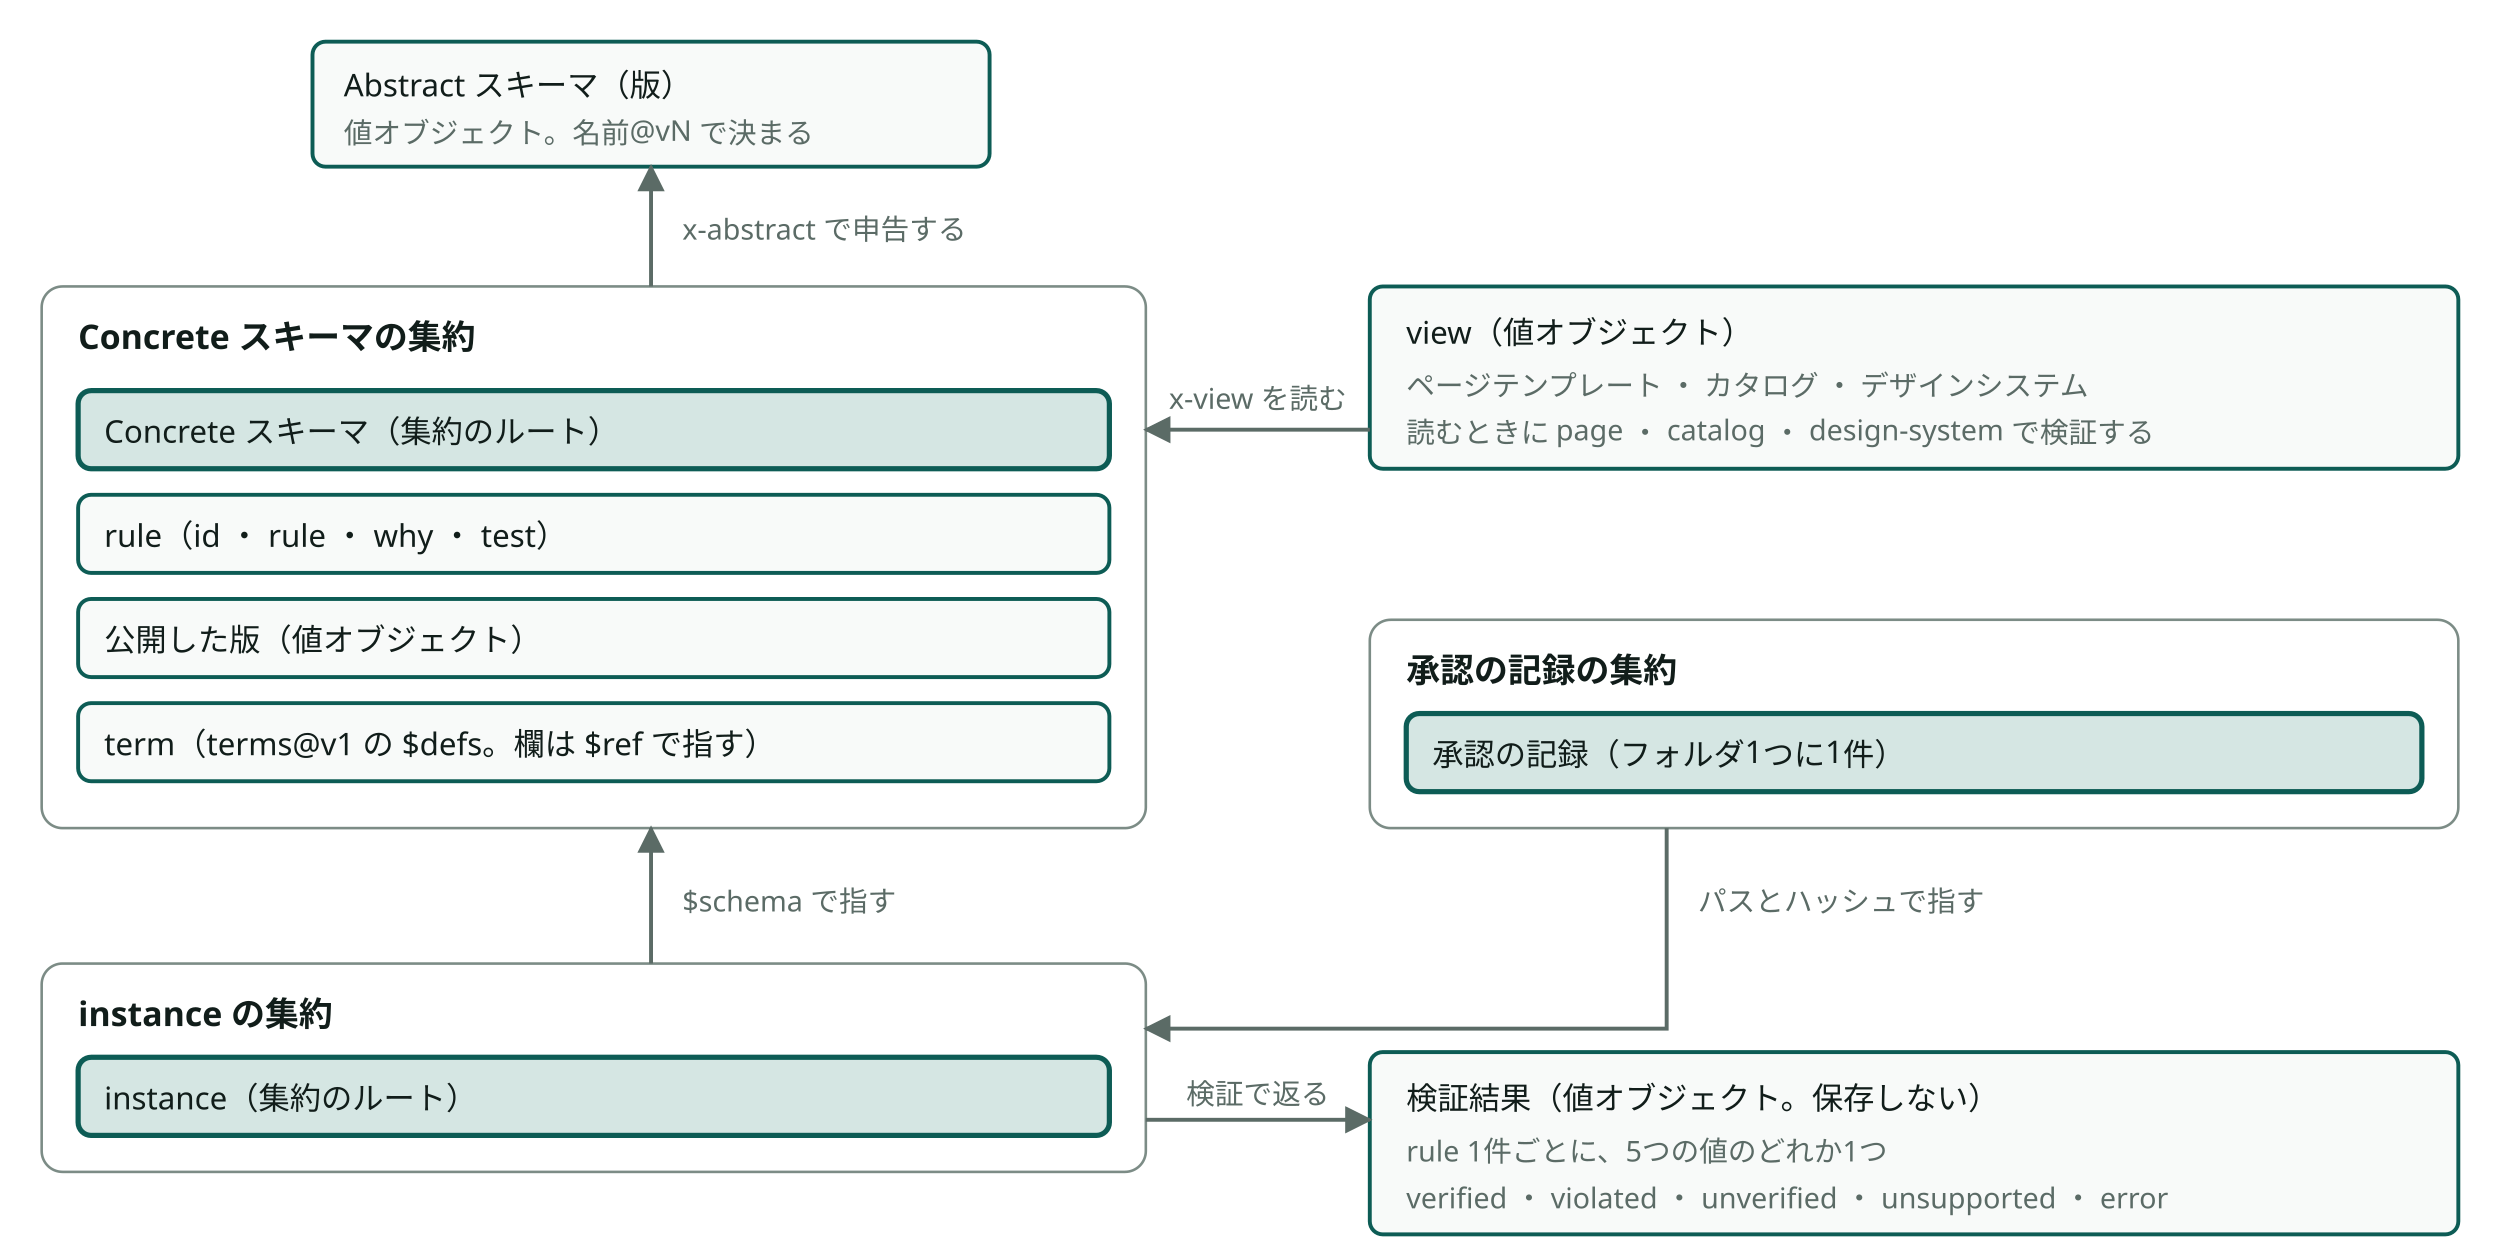
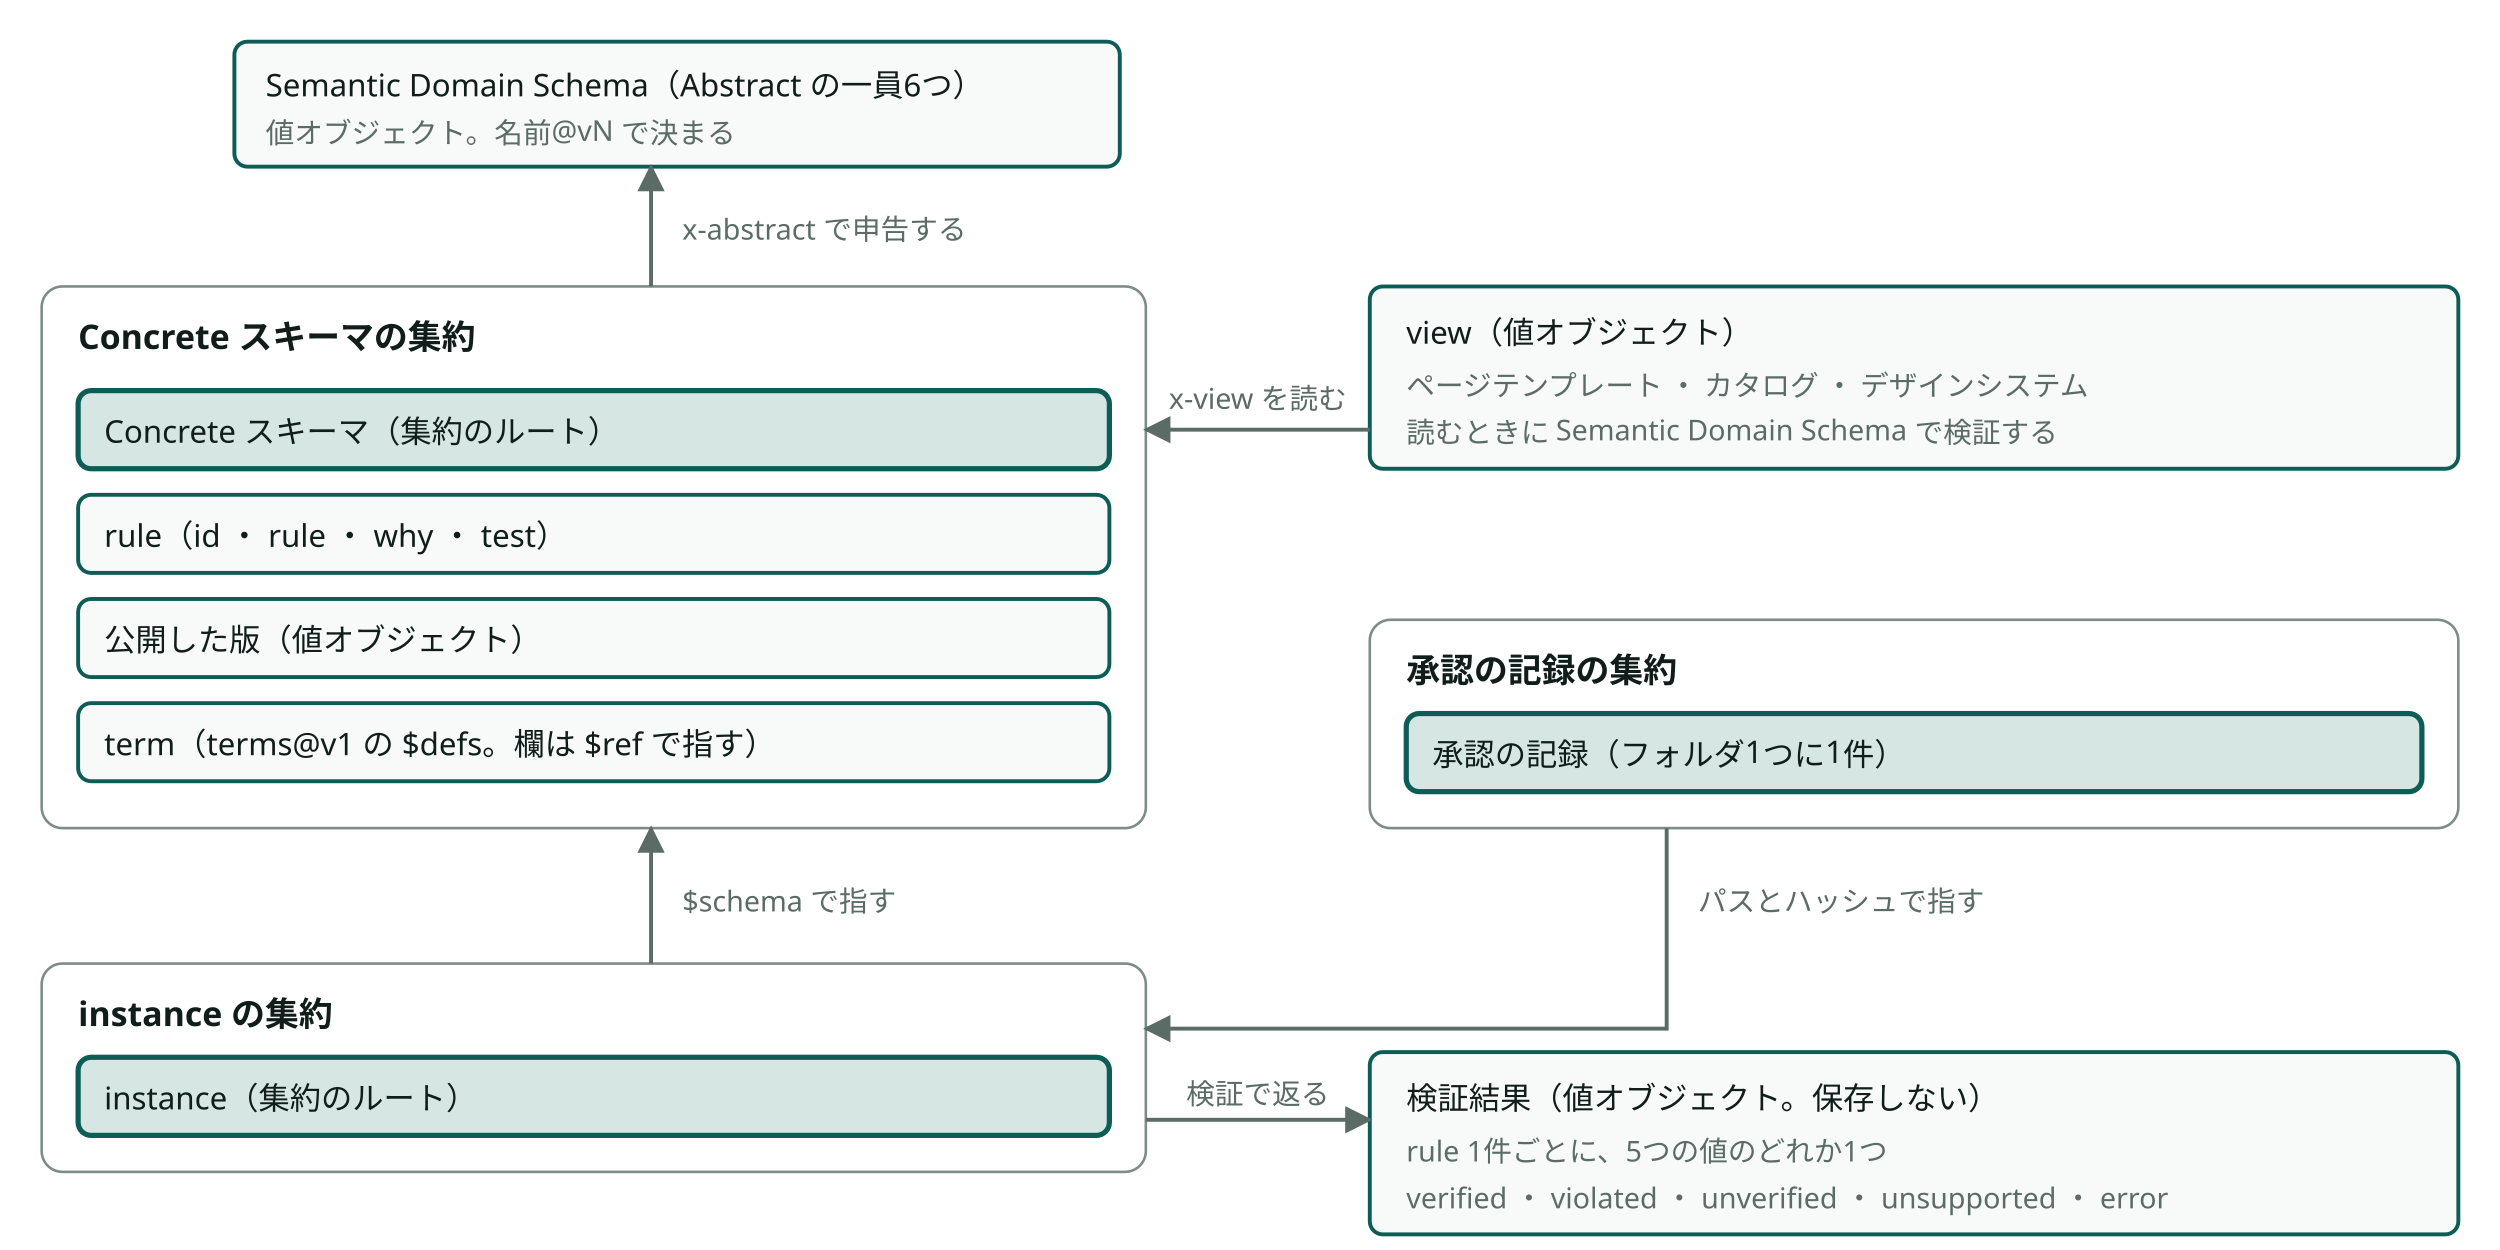
<svg viewBox="0 0 960 480" style="min-width:860px" role="img" aria-label="Semantic Schema Core の9つの概念と3つの集約" class="dsvg">
-   <style data-dsvg="dark">.dsvg .box{fill:var(--dsvg-box-fill,#F8FAF9);stroke:var(--dsvg-accent,#0D5C55)}.dsvg .label{fill:var(--dsvg-ink,#111D1A);font-size:12px}.dsvg .note{fill:var(--dsvg-ink-soft,#5B6B66);font-size:11px}.dsvg .area{stroke:var(--dsvg-line,#7C8C86)}.dsvg .title{fill:var(--dsvg-ink,#111D1A);font-size:13px;font-weight:700}.dsvg .box.focus{fill:var(--dsvg-accent-bg,#D5E6E3);stroke:var(--dsvg-accent,#0D5C55)}.dsvg .flow{stroke:var(--dsvg-ink-soft,#5B6B66)}.dsvg #dsvg-2e3568e8-arrow-5B6B66 path{fill:var(--dsvg-ink-soft,#5B6B66)}@media (prefers-color-scheme:dark){:root:not([data-theme="light"]) .dsvg,.dsvg:root:not([data-theme="light"]){--dsvg-box-fill:#16211E;--dsvg-accent:#6CC9B8;--dsvg-ink:#E6EEEB;--dsvg-ink-soft:#9DADA8;--dsvg-line:#62756F;--dsvg-accent-bg:#173330}}:root[data-theme="dark"] .dsvg{--dsvg-box-fill:#16211E;--dsvg-accent:#6CC9B8;--dsvg-ink:#E6EEEB;--dsvg-ink-soft:#9DADA8;--dsvg-line:#62756F;--dsvg-accent-bg:#173330}</style>
+   <style data-dsvg="dark">.dsvg .box{fill:var(--dsvg-box-fill,#F8FAF9);stroke:var(--dsvg-accent,#0D5C55)}.dsvg .label{fill:var(--dsvg-ink,#111D1A);font-size:12px}.dsvg .note{fill:var(--dsvg-ink-soft,#5B6B66);font-size:11px}.dsvg .area{stroke:var(--dsvg-line,#7C8C86)}.dsvg .title{fill:var(--dsvg-ink,#111D1A);font-size:13px;font-weight:700}.dsvg .box.focus{fill:var(--dsvg-accent-bg,#D5E6E3);stroke:var(--dsvg-accent,#0D5C55)}.dsvg .flow{stroke:var(--dsvg-ink-soft,#5B6B66)}.dsvg #dsvg-c5958ac2-arrow-5B6B66 path{fill:var(--dsvg-ink-soft,#5B6B66)}@media (prefers-color-scheme:dark){:root:not([data-theme="light"]) .dsvg,.dsvg:root:not([data-theme="light"]){--dsvg-box-fill:#16211E;--dsvg-accent:#6CC9B8;--dsvg-ink:#E6EEEB;--dsvg-ink-soft:#9DADA8;--dsvg-line:#62756F;--dsvg-accent-bg:#173330}}:root[data-theme="dark"] .dsvg{--dsvg-box-fill:#16211E;--dsvg-accent:#6CC9B8;--dsvg-ink:#E6EEEB;--dsvg-ink-soft:#9DADA8;--dsvg-line:#62756F;--dsvg-accent-bg:#173330}</style>
  <defs data-dsvg="marker">
-     <marker id="dsvg-2e3568e8-arrow-5B6B66" viewBox="0 0 10 10" refX="9" refY="5" markerWidth="7" markerHeight="7" orient="auto-start-reverse">
+     <marker id="dsvg-c5958ac2-arrow-5B6B66" viewBox="0 0 10 10" refX="9" refY="5" markerWidth="7" markerHeight="7" orient="auto-start-reverse">
      <path d="M0,0 L10,5 L0,10 z" fill="#5B6B66" />
    </marker>
  </defs>
-   <rect class="box" x="120" y="16" width="260" height="48" fill="#F8FAF9" stroke="#0D5C55" stroke-width="1.5" rx="5" />
-   <text class="label" x="132" y="37" font-family="Noto Sans JP, Hiragino Kaku Gothic ProN, sans-serif" font-size="12" fill="#111D1A">Abstract スキーマ（版）</text>
-   <text class="note" x="132" y="55" font-family="Noto Sans JP, Hiragino Kaku Gothic ProN, sans-serif" font-size="11" fill="#5B6B66">値オブジェクト。名前@vN で決まる</text>
+   <rect class="box" x="90" y="16" width="340" height="48" fill="#F8FAF9" stroke="#0D5C55" stroke-width="1.5" rx="5" />
+   <text class="label" x="102" y="37" font-family="Noto Sans JP, Hiragino Kaku Gothic ProN, sans-serif" font-size="12" fill="#111D1A">Semantic Domain Schema（Abstract の一員6つ）</text>
+   <text class="note" x="102" y="55" font-family="Noto Sans JP, Hiragino Kaku Gothic ProN, sans-serif" font-size="11" fill="#5B6B66">値オブジェクト。名前@vN で決まる</text>
  <rect class="area" x="16" y="110" width="424" height="208" fill="none" stroke="#7C8C86" stroke-width="1" rx="8" />
  <text class="title" x="30" y="134" font-family="Noto Sans JP, Hiragino Kaku Gothic ProN, sans-serif" font-size="13" font-weight="700" fill="#111D1A">Concrete スキーマの集約</text>
  <rect class="box focus" x="30" y="150" width="396" height="30" fill="#D5E6E3" stroke="#0D5C55" stroke-width="2" rx="5" />
  <text class="label" x="40" y="170" font-family="Noto Sans JP, Hiragino Kaku Gothic ProN, sans-serif" font-size="12" fill="#111D1A">Concrete スキーマ（集約のルート）</text>
  <rect class="box" x="30" y="190" width="396" height="30" fill="#F8FAF9" stroke="#0D5C55" stroke-width="1.5" rx="5" />
  <text class="label" x="40" y="210" font-family="Noto Sans JP, Hiragino Kaku Gothic ProN, sans-serif" font-size="12" fill="#111D1A">rule（id ・ rule ・ why ・ test）</text>
  <rect class="box" x="30" y="230" width="396" height="30" fill="#F8FAF9" stroke="#0D5C55" stroke-width="1.5" rx="5" />
  <text class="label" x="40" y="250" font-family="Noto Sans JP, Hiragino Kaku Gothic ProN, sans-serif" font-size="12" fill="#111D1A">公開した版（値オブジェクト）</text>
  <rect class="box" x="30" y="270" width="396" height="30" fill="#F8FAF9" stroke="#0D5C55" stroke-width="1.5" rx="5" />
  <text class="label" x="40" y="290" font-family="Noto Sans JP, Hiragino Kaku Gothic ProN, sans-serif" font-size="12" fill="#111D1A">term（terms@v1 の $defs。欄は $ref で指す）</text>
-   <path class="flow" d="M250,110 V64" fill="none" stroke="#5B6B66" stroke-width="1.5" marker-end="url(#dsvg-2e3568e8-arrow-5B6B66)" />
+   <path class="flow" d="M250,110 V64" fill="none" stroke="#5B6B66" stroke-width="1.5" marker-end="url(#dsvg-c5958ac2-arrow-5B6B66)" />
  <text class="note" x="262" y="92" font-family="Noto Sans JP, Hiragino Kaku Gothic ProN, sans-serif" font-size="11" fill="#5B6B66">x-abstract で申告する</text>
  <rect class="area" x="16" y="370" width="424" height="80" fill="none" stroke="#7C8C86" stroke-width="1" rx="8" />
  <text class="title" x="30" y="394" font-family="Noto Sans JP, Hiragino Kaku Gothic ProN, sans-serif" font-size="13" font-weight="700" fill="#111D1A">instance の集約</text>
  <rect class="box focus" x="30" y="406" width="396" height="30" fill="#D5E6E3" stroke="#0D5C55" stroke-width="2" rx="5" />
  <text class="label" x="40" y="426" font-family="Noto Sans JP, Hiragino Kaku Gothic ProN, sans-serif" font-size="12" fill="#111D1A">instance（集約のルート）</text>
-   <path class="flow" d="M250,370 V318" fill="none" stroke="#5B6B66" stroke-width="1.5" marker-end="url(#dsvg-2e3568e8-arrow-5B6B66)" />
+   <path class="flow" d="M250,370 V318" fill="none" stroke="#5B6B66" stroke-width="1.5" marker-end="url(#dsvg-c5958ac2-arrow-5B6B66)" />
  <text class="note" x="262" y="350" font-family="Noto Sans JP, Hiragino Kaku Gothic ProN, sans-serif" font-size="11" fill="#5B6B66">$schema で指す</text>
  <rect class="box" x="526" y="110" width="418" height="70" fill="#F8FAF9" stroke="#0D5C55" stroke-width="1.5" rx="5" />
  <text class="label" x="540" y="132" font-family="Noto Sans JP, Hiragino Kaku Gothic ProN, sans-serif" font-size="12" fill="#111D1A">view（値オブジェクト）</text>
  <text class="note" x="540" y="152" font-family="Noto Sans JP, Hiragino Kaku Gothic ProN, sans-serif" font-size="11" fill="#5B6B66">ページテンプレート ・ カタログ ・ デザインシステム</text>
-   <text class="note" x="540" y="170" font-family="Noto Sans JP, Hiragino Kaku Gothic ProN, sans-serif" font-size="11" fill="#5B6B66">読むときに page ・ catalog ・ design-system で検証する</text>
-   <path class="flow" d="M526,165 H440" fill="none" stroke="#5B6B66" stroke-width="1.5" marker-end="url(#dsvg-2e3568e8-arrow-5B6B66)" />
+   <text class="note" x="540" y="170" font-family="Noto Sans JP, Hiragino Kaku Gothic ProN, sans-serif" font-size="11" fill="#5B6B66">読むときに Semantic Domain Schema で検証する</text>
+   <path class="flow" d="M526,165 H440" fill="none" stroke="#5B6B66" stroke-width="1.5" marker-end="url(#dsvg-c5958ac2-arrow-5B6B66)" />
  <text class="note" x="483" y="157" text-anchor="middle" font-family="Noto Sans JP, Hiragino Kaku Gothic ProN, sans-serif" font-size="11" fill="#5B6B66">x-view を読む</text>
  <rect class="area" x="526" y="238" width="418" height="80" fill="none" stroke="#7C8C86" stroke-width="1" rx="8" />
  <text class="title" x="540" y="262" font-family="Noto Sans JP, Hiragino Kaku Gothic ProN, sans-serif" font-size="13" font-weight="700" fill="#111D1A">承認の記録の集約</text>
  <rect class="box focus" x="540" y="274" width="390" height="30" fill="#D5E6E3" stroke="#0D5C55" stroke-width="2" rx="5" />
  <text class="label" x="550" y="294" font-family="Noto Sans JP, Hiragino Kaku Gothic ProN, sans-serif" font-size="12" fill="#111D1A">承認の記録（フォルダ1つに1件）</text>
-   <path class="flow" d="M640,318 V395 H440" fill="none" stroke="#5B6B66" stroke-width="1.5" marker-end="url(#dsvg-2e3568e8-arrow-5B6B66)" />
+   <path class="flow" d="M640,318 V395 H440" fill="none" stroke="#5B6B66" stroke-width="1.5" marker-end="url(#dsvg-c5958ac2-arrow-5B6B66)" />
  <text class="note" x="652" y="350" font-family="Noto Sans JP, Hiragino Kaku Gothic ProN, sans-serif" font-size="11" fill="#5B6B66">パスとハッシュで指す</text>
  <rect class="box" x="526" y="404" width="418" height="70" fill="#F8FAF9" stroke="#0D5C55" stroke-width="1.5" rx="5" />
  <text class="label" x="540" y="426" font-family="Noto Sans JP, Hiragino Kaku Gothic ProN, sans-serif" font-size="12" fill="#111D1A">検証結果（値オブジェクト。保存しない）</text>
  <text class="note" x="540" y="446" font-family="Noto Sans JP, Hiragino Kaku Gothic ProN, sans-serif" font-size="11" fill="#5B6B66">rule 1件ごとに、5つの値のどれか1つ</text>
  <text class="note" x="540" y="464" font-family="Noto Sans JP, Hiragino Kaku Gothic ProN, sans-serif" font-size="11" fill="#5B6B66">verified ・ violated ・ unverified ・ unsupported ・ error</text>
-   <path class="flow" d="M440,430 H526" fill="none" stroke="#5B6B66" stroke-width="1.5" marker-end="url(#dsvg-2e3568e8-arrow-5B6B66)" />
+   <path class="flow" d="M440,430 H526" fill="none" stroke="#5B6B66" stroke-width="1.5" marker-end="url(#dsvg-c5958ac2-arrow-5B6B66)" />
  <text class="note" x="483" y="424" text-anchor="middle" font-family="Noto Sans JP, Hiragino Kaku Gothic ProN, sans-serif" font-size="11" fill="#5B6B66">検証で返る</text>
</svg>
